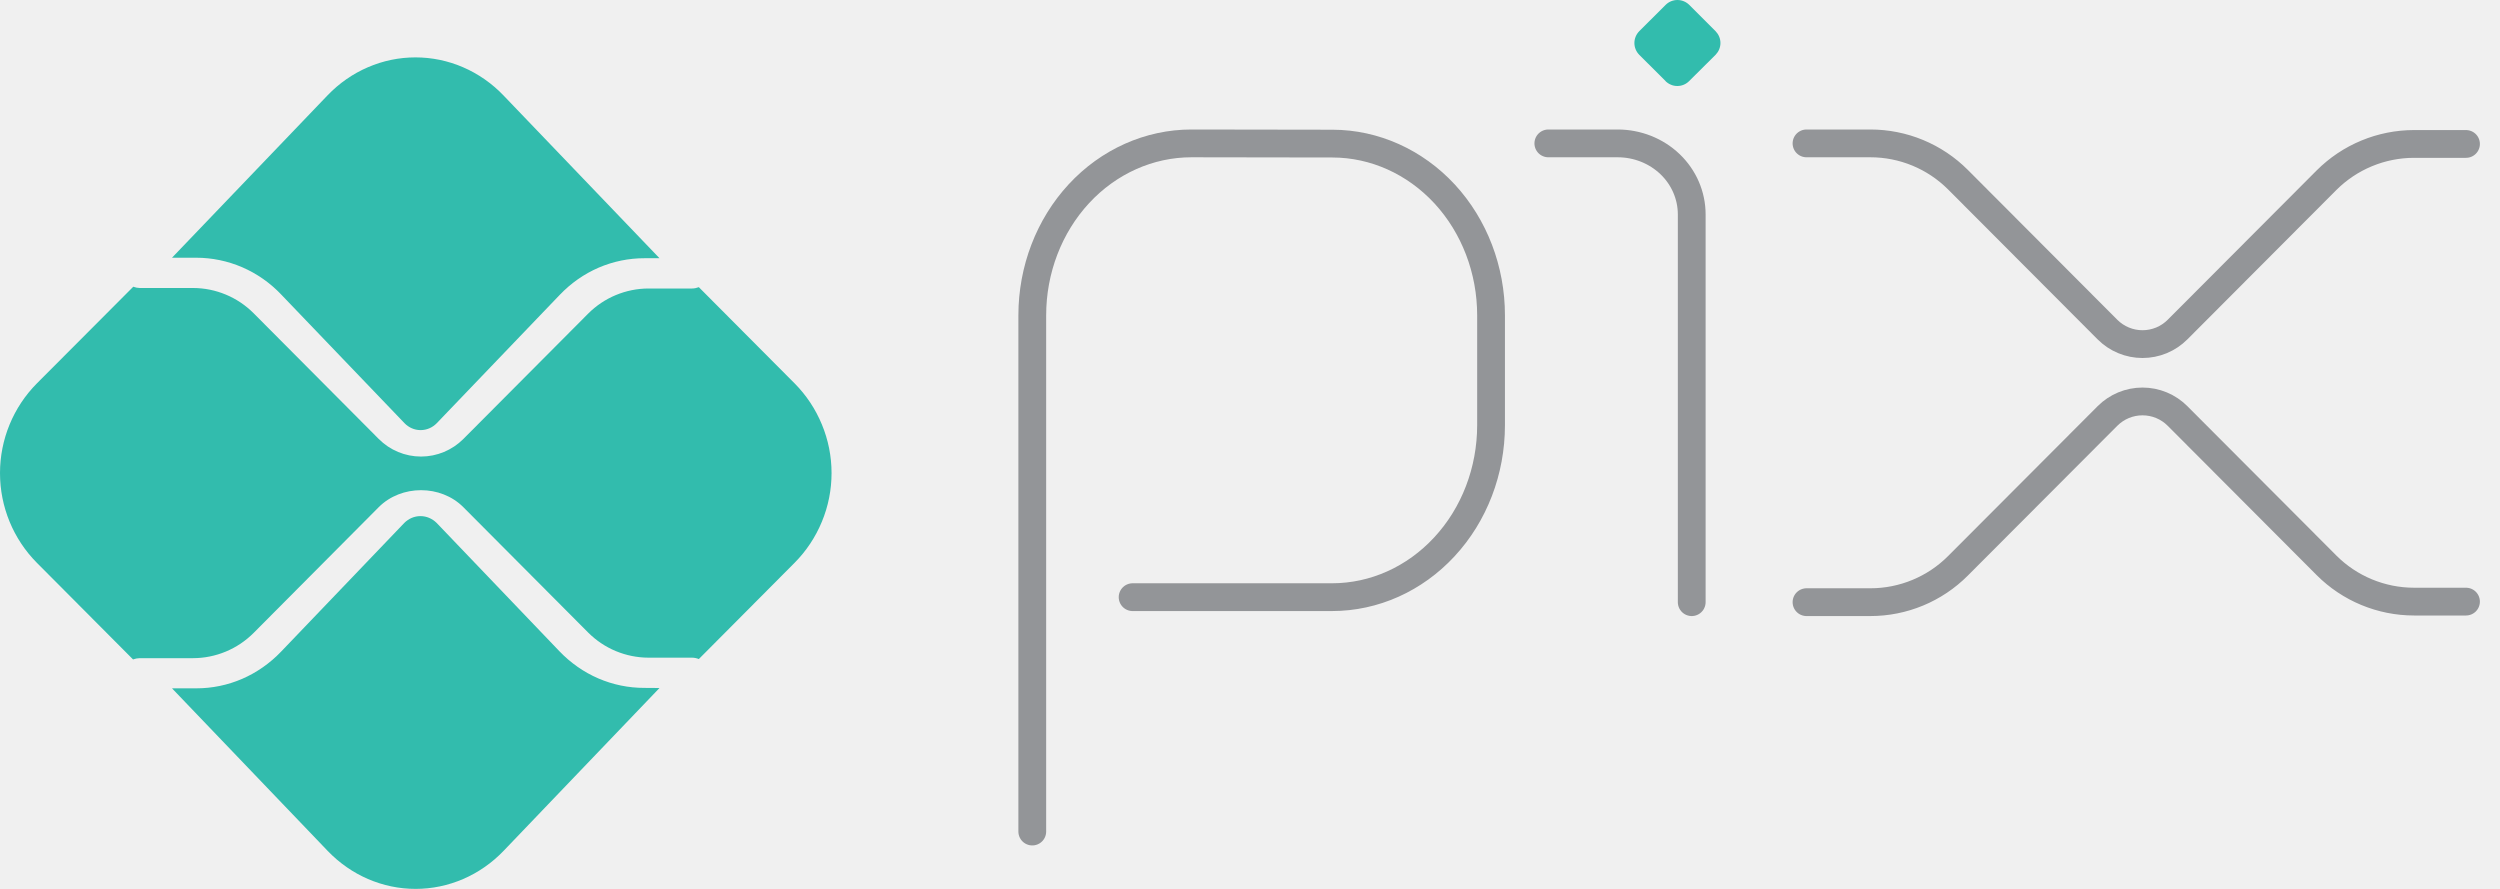
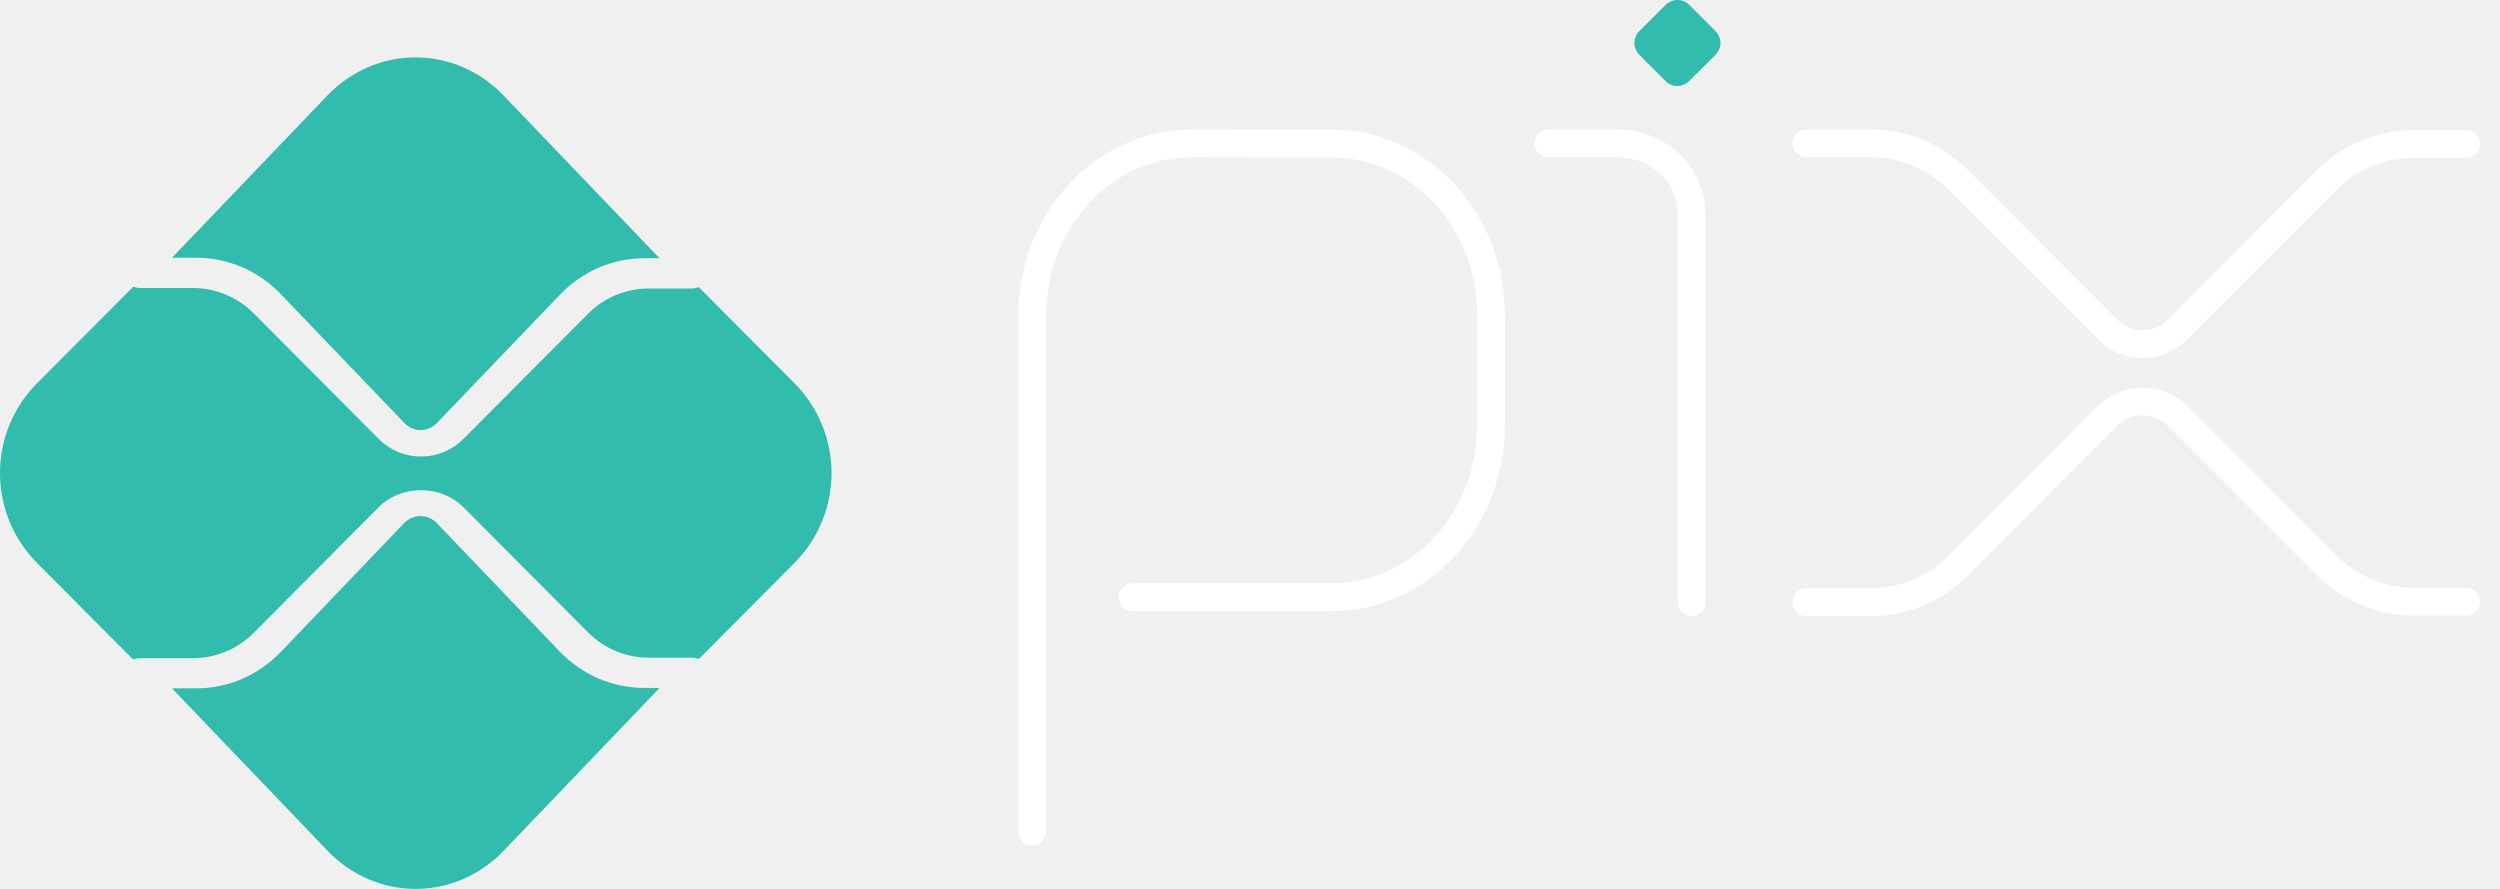
<svg xmlns="http://www.w3.org/2000/svg" width="45" height="16" viewBox="0 0 45 16" fill="none">
-   <path d="M18.581 14.968V5.676C18.581 4.855 18.883 4.068 19.42 3.487C19.957 2.907 20.686 2.581 21.446 2.581L23.985 2.585C24.742 2.586 25.468 2.913 26.004 3.492C26.539 4.072 26.839 4.857 26.839 5.676V7.654C26.839 8.474 26.538 9.262 26 9.842C25.463 10.423 24.735 10.749 23.975 10.749H20.387" stroke="#939598" stroke-width="0.5" stroke-linecap="round" stroke-linejoin="round" />
-   <path d="M27.87 2.581H29.119C29.472 2.581 29.811 2.716 30.061 2.955C30.311 3.195 30.451 3.52 30.451 3.859V10.839" stroke="#939598" stroke-width="0.5" stroke-linecap="round" stroke-linejoin="round" />
-   <path d="M29.981 1.46L29.507 0.987C29.479 0.959 29.457 0.925 29.442 0.889C29.427 0.853 29.419 0.813 29.419 0.774C29.419 0.735 29.427 0.695 29.442 0.659C29.457 0.623 29.479 0.589 29.507 0.561L29.981 0.088C30.037 0.032 30.114 0 30.194 0C30.273 0 30.35 0.032 30.407 0.088L30.88 0.561C30.907 0.589 30.93 0.623 30.945 0.659C30.96 0.695 30.968 0.735 30.968 0.774C30.968 0.813 30.96 0.853 30.945 0.889C30.93 0.925 30.907 0.959 30.88 0.987L30.404 1.46C30.377 1.488 30.343 1.51 30.307 1.525C30.27 1.541 30.231 1.548 30.192 1.548C30.152 1.548 30.113 1.541 30.077 1.525C30.04 1.51 30.007 1.488 29.979 1.46" fill="#32BCAD" />
-   <path d="M32.517 2.581H33.667C34.258 2.581 34.826 2.816 35.244 3.235L37.934 5.932C38.017 6.015 38.115 6.081 38.224 6.126C38.332 6.171 38.448 6.194 38.565 6.194C38.682 6.194 38.798 6.171 38.907 6.126C39.015 6.081 39.113 6.015 39.196 5.932L41.876 3.245C42.083 3.038 42.329 2.873 42.6 2.761C42.87 2.649 43.16 2.591 43.453 2.591H44.388" stroke="#939598" stroke-width="0.5" stroke-linecap="round" stroke-linejoin="round" />
-   <path d="M32.517 10.839H33.667C34.258 10.839 34.826 10.604 35.244 10.184L37.934 7.488C38.102 7.32 38.328 7.226 38.565 7.226C38.802 7.226 39.029 7.32 39.196 7.488L41.876 10.175C42.294 10.594 42.862 10.829 43.453 10.829H44.388" stroke="#939598" stroke-width="0.5" stroke-linecap="round" stroke-linejoin="round" />
-   <path d="M11.6 12.382C11.316 12.383 11.034 12.325 10.771 12.212C10.509 12.099 10.27 11.932 10.069 11.722L7.859 9.412C7.78 9.334 7.676 9.29 7.568 9.29C7.46 9.29 7.356 9.334 7.278 9.412L5.06 11.729C4.859 11.939 4.621 12.106 4.358 12.22C4.095 12.333 3.814 12.391 3.529 12.39H3.096L5.898 15.316C6.318 15.754 6.887 16 7.481 16C8.074 16 8.644 15.754 9.064 15.316L11.871 12.384L11.6 12.382Z" fill="#32BCAD" />
-   <path d="M3.53 4.639C3.814 4.639 4.096 4.697 4.359 4.81C4.622 4.924 4.861 5.09 5.061 5.301L7.281 7.617C7.358 7.697 7.462 7.742 7.571 7.742C7.68 7.742 7.785 7.697 7.862 7.617L10.073 5.31C10.274 5.099 10.512 4.932 10.775 4.818C11.038 4.705 11.32 4.647 11.604 4.648H11.871L9.062 1.717C8.854 1.5 8.607 1.328 8.336 1.211C8.064 1.093 7.773 1.033 7.478 1.033C7.184 1.033 6.893 1.093 6.621 1.211C6.349 1.328 6.103 1.5 5.895 1.717L3.096 4.639H3.53Z" fill="#32BCAD" />
-   <path d="M14.302 6.9L12.579 5.169C12.54 5.184 12.498 5.193 12.456 5.193H11.673C11.265 5.194 10.874 5.357 10.586 5.646L8.341 7.901C8.138 8.104 7.864 8.218 7.579 8.218C7.293 8.218 7.019 8.104 6.817 7.901L4.564 5.637C4.275 5.348 3.884 5.185 3.476 5.184H2.514C2.475 5.183 2.436 5.175 2.399 5.161L0.665 6.9C0.239 7.329 0 7.91 0 8.516C0 9.122 0.239 9.703 0.665 10.132L2.395 11.87C2.432 11.856 2.471 11.848 2.511 11.847H3.476C3.884 11.846 4.275 11.683 4.564 11.394L6.816 9.13C7.224 8.721 7.934 8.721 8.341 9.13L10.586 11.385C10.874 11.674 11.265 11.837 11.673 11.838H12.456C12.498 11.838 12.54 11.847 12.579 11.863L14.302 10.131C14.513 9.919 14.68 9.667 14.794 9.39C14.909 9.113 14.968 8.816 14.968 8.515C14.968 8.215 14.909 7.918 14.794 7.641C14.68 7.364 14.513 7.112 14.302 6.9Z" fill="#32BCAD" />
+   <g clip-path="url(#clip0_1_2)">
+     <path d="M18.581 14.968V5.676C18.581 4.855 18.883 4.068 19.42 3.487C19.957 2.907 20.686 2.581 21.446 2.581L23.985 2.585C24.742 2.586 25.468 2.913 26.004 3.492C26.539 4.072 26.839 4.857 26.839 5.676V7.654C26.839 8.474 26.538 9.262 26 9.842C25.463 10.423 24.735 10.749 23.975 10.749H20.387" stroke="white" stroke-width="0.5" stroke-linecap="round" stroke-linejoin="round" />
+     <path d="M27.87 2.581H29.119C29.472 2.581 29.811 2.716 30.061 2.955C30.311 3.195 30.451 3.52 30.451 3.859V10.839" stroke="white" stroke-width="0.5" stroke-linecap="round" stroke-linejoin="round" />
+     <path d="M29.981 1.46L29.507 0.987C29.479 0.959 29.457 0.925 29.442 0.889C29.427 0.853 29.419 0.813 29.419 0.774C29.419 0.735 29.427 0.695 29.442 0.659C29.457 0.623 29.479 0.589 29.507 0.561L29.981 0.088C30.037 0.032 30.114 0 30.194 0C30.273 0 30.35 0.032 30.407 0.088L30.88 0.561C30.907 0.589 30.93 0.623 30.945 0.659C30.96 0.695 30.968 0.735 30.968 0.774C30.968 0.813 30.96 0.853 30.945 0.889C30.93 0.925 30.907 0.959 30.88 0.987L30.404 1.46C30.377 1.488 30.343 1.51 30.307 1.525C30.27 1.541 30.231 1.548 30.192 1.548C30.152 1.548 30.113 1.541 30.077 1.525C30.04 1.51 30.007 1.488 29.979 1.46" fill="#32BCAD" />
+     <path d="M32.517 2.581H33.667C34.258 2.581 34.826 2.816 35.244 3.235L37.934 5.932C38.017 6.015 38.115 6.081 38.224 6.126C38.332 6.171 38.448 6.194 38.565 6.194C38.682 6.194 38.798 6.171 38.907 6.126C39.015 6.081 39.113 6.015 39.196 5.932L41.876 3.245C42.083 3.038 42.329 2.873 42.6 2.761C42.87 2.649 43.16 2.591 43.453 2.591H44.388" stroke="white" stroke-width="0.5" stroke-linecap="round" stroke-linejoin="round" />
+     <path d="M32.517 10.839H33.667C34.258 10.839 34.826 10.604 35.244 10.184L37.934 7.488C38.102 7.32 38.328 7.226 38.565 7.226C38.802 7.226 39.029 7.32 39.196 7.488L41.876 10.175C42.294 10.594 42.862 10.829 43.453 10.829H44.388" stroke="white" stroke-width="0.5" stroke-linecap="round" stroke-linejoin="round" />
+     <path d="M11.6 12.382C11.316 12.383 11.034 12.325 10.771 12.212C10.509 12.099 10.27 11.932 10.069 11.722L7.859 9.412C7.78 9.334 7.676 9.29 7.568 9.29C7.46 9.29 7.356 9.334 7.278 9.412L5.06 11.729C4.859 11.939 4.621 12.106 4.358 12.22C4.095 12.333 3.814 12.391 3.529 12.39H3.096L5.898 15.316C6.318 15.754 6.887 16 7.481 16C8.074 16 8.644 15.754 9.064 15.316L11.871 12.384L11.6 12.382Z" fill="#32BCAD" />
+     <path d="M3.53 4.639C3.814 4.639 4.096 4.697 4.359 4.81C4.622 4.924 4.861 5.09 5.061 5.301L7.281 7.617C7.358 7.697 7.462 7.742 7.571 7.742C7.68 7.742 7.785 7.697 7.862 7.617L10.073 5.31C10.274 5.099 10.512 4.932 10.775 4.818C11.038 4.705 11.32 4.647 11.604 4.648H11.871L9.062 1.717C8.854 1.5 8.607 1.328 8.336 1.211C8.064 1.093 7.773 1.033 7.478 1.033C7.184 1.033 6.893 1.093 6.621 1.211C6.349 1.328 6.103 1.5 5.895 1.717L3.096 4.639H3.53Z" fill="#32BCAD" />
+     <path d="M14.302 6.9L12.579 5.169C12.54 5.184 12.498 5.193 12.456 5.193H11.673C11.265 5.194 10.874 5.357 10.586 5.646L8.341 7.901C8.138 8.104 7.864 8.218 7.579 8.218C7.293 8.218 7.019 8.104 6.817 7.901L4.564 5.637C4.275 5.348 3.884 5.185 3.476 5.184H2.514C2.475 5.183 2.436 5.175 2.399 5.161L0.665 6.9C0.239 7.329 0 7.91 0 8.516C0 9.122 0.239 9.703 0.665 10.132L2.395 11.87C2.432 11.856 2.471 11.848 2.511 11.847H3.476C3.884 11.846 4.275 11.683 4.564 11.394L6.816 9.13C7.224 8.721 7.934 8.721 8.341 9.13L10.586 11.385C10.874 11.674 11.265 11.837 11.673 11.838H12.456C12.498 11.838 12.54 11.847 12.579 11.863L14.302 10.131C14.513 9.919 14.68 9.667 14.794 9.39C14.909 9.113 14.968 8.816 14.968 8.515C14.968 8.215 14.909 7.918 14.794 7.641C14.68 7.364 14.513 7.112 14.302 6.9Z" fill="#32BCAD" />
+   </g>
</svg>
